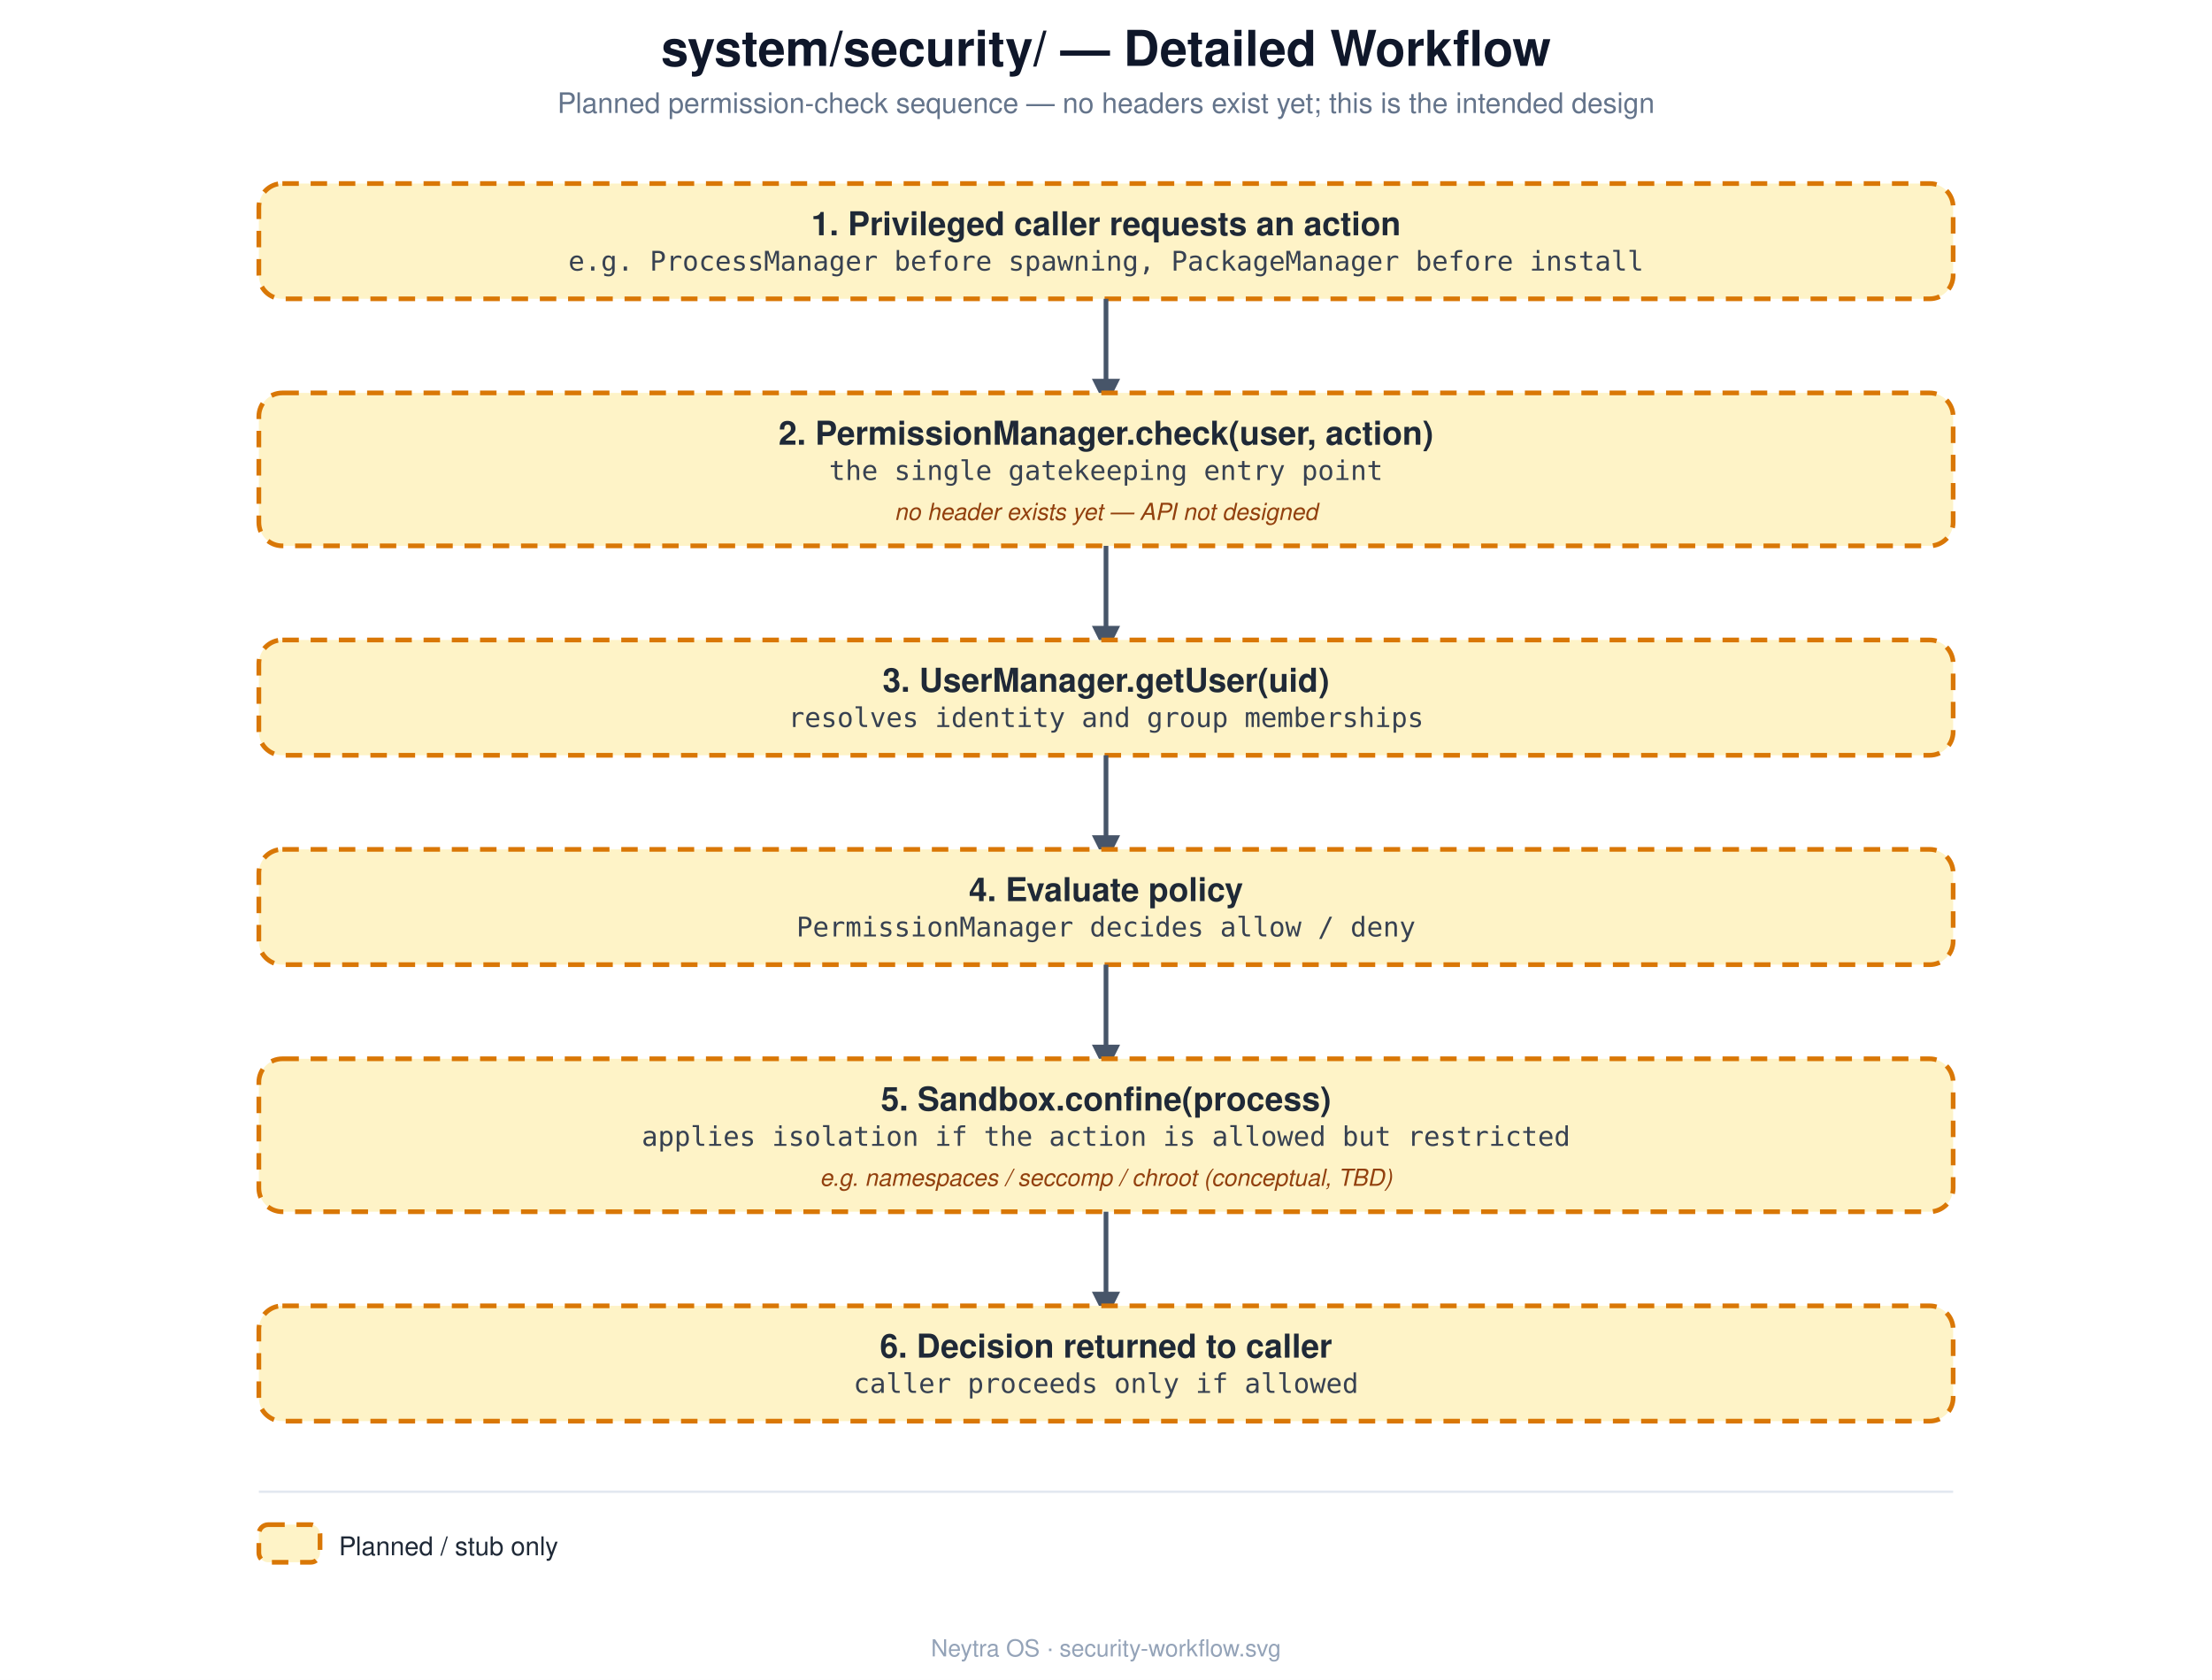
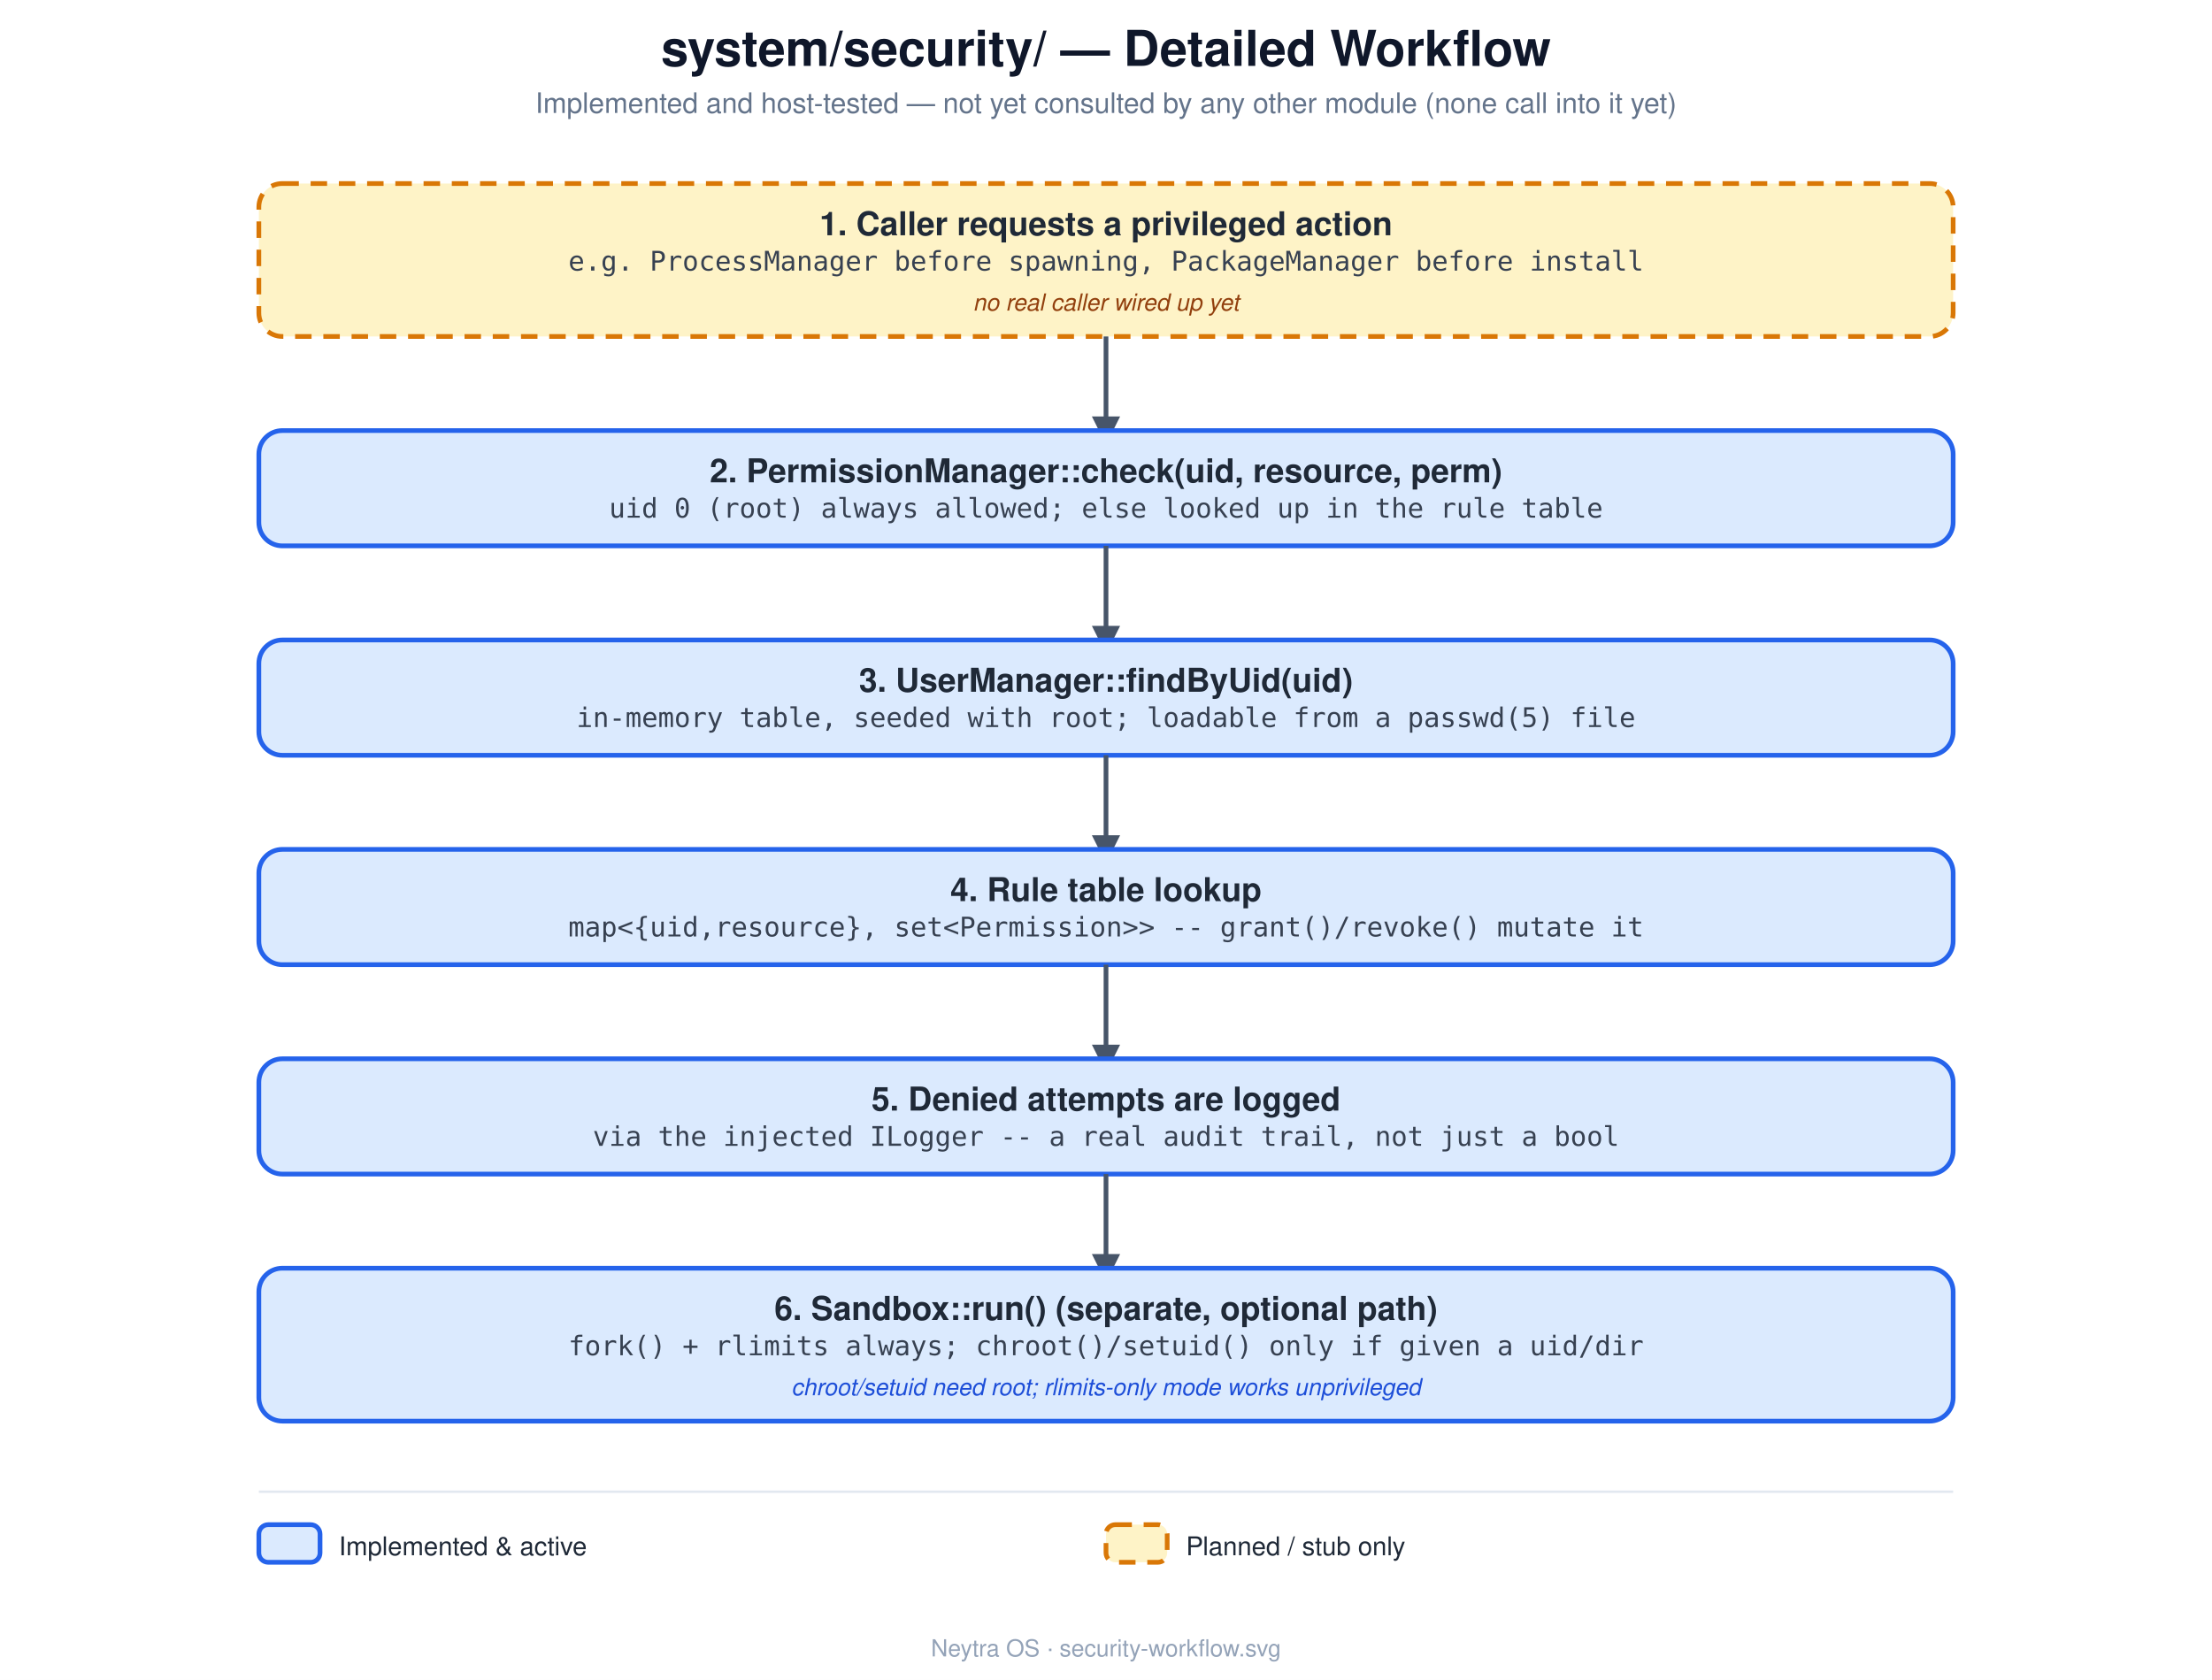
<svg xmlns="http://www.w3.org/2000/svg" viewBox="0 0 940 714" font-family="Segoe UI, Verdana, Helvetica, Arial, sans-serif">
  <defs>
    <marker id="arrow" viewBox="0 0 10 10" refX="5" refY="5" markerWidth="6" markerHeight="6" orient="auto-start-reverse">
      <path d="M0,0 L10,5 L0,10 z" fill="#475569" />
    </marker>
  </defs>
  <rect x="0" y="0" width="940" height="714" fill="#ffffff" />
  <text x="470" y="28" text-anchor="middle" font-size="21" font-weight="700" fill="#0f172a">system/security/ — Detailed Workflow</text>
-   <text x="470" y="48" text-anchor="middle" font-size="12" fill="#64748b">Planned permission-check sequence — no headers exist yet; this is the intended design</text>
-   <rect x="110" y="78" width="720" height="49" rx="10" fill="#fef3c7" stroke="#d97706" stroke-width="2" stroke-dasharray="7,5" />
-   <text x="470" y="100" text-anchor="middle" font-size="14" font-weight="700" fill="#1f2937">1. Privileged caller requests an action</text>
+   <text x="470" y="48" text-anchor="middle" font-size="12" fill="#64748b">Implemented and host-tested — not yet consulted by any other module (none call into it yet)</text>
+   <rect x="110" y="78" width="720" height="65" rx="10" fill="#fef3c7" stroke="#d97706" stroke-width="2" stroke-dasharray="7,5" />
+   <text x="470" y="100" text-anchor="middle" font-size="14" font-weight="700" fill="#1f2937">1. Caller requests a privileged action</text>
  <text x="470" y="115" text-anchor="middle" font-size="11.5" font-family="Consolas, monospace" fill="#374151">e.g. ProcessManager before spawning, PackageManager before install</text>
-   <line x1="470" y1="127" x2="470" y2="167" stroke="#475569" stroke-width="2" marker-end="url(#arrow)" />
-   <rect x="110" y="167" width="720" height="65" rx="10" fill="#fef3c7" stroke="#d97706" stroke-width="2" stroke-dasharray="7,5" />
-   <text x="470" y="189" text-anchor="middle" font-size="14" font-weight="700" fill="#1f2937">2. PermissionManager.check(user, action)</text>
-   <text x="470" y="204" text-anchor="middle" font-size="11.5" font-family="Consolas, monospace" fill="#374151">the single gatekeeping entry point</text>
-   <text x="470" y="221" text-anchor="middle" font-size="10" font-style="italic" fill="#92400e">no header exists yet — API not designed</text>
+   <text x="470" y="132" text-anchor="middle" font-size="10" font-style="italic" fill="#92400e">no real caller wired up yet</text>
+   <line x1="470" y1="143" x2="470" y2="183" stroke="#475569" stroke-width="2" marker-end="url(#arrow)" />
+   <rect x="110" y="183" width="720" height="49" rx="10" fill="#dbeafe" stroke="#2563eb" stroke-width="2" />
+   <text x="470" y="205" text-anchor="middle" font-size="14" font-weight="700" fill="#1f2937">2. PermissionManager::check(uid, resource, perm)</text>
+   <text x="470" y="220" text-anchor="middle" font-size="11.5" font-family="Consolas, monospace" fill="#374151">uid 0 (root) always allowed; else looked up in the rule table</text>
  <line x1="470" y1="232" x2="470" y2="272" stroke="#475569" stroke-width="2" marker-end="url(#arrow)" />
-   <rect x="110" y="272" width="720" height="49" rx="10" fill="#fef3c7" stroke="#d97706" stroke-width="2" stroke-dasharray="7,5" />
-   <text x="470" y="294" text-anchor="middle" font-size="14" font-weight="700" fill="#1f2937">3. UserManager.getUser(uid)</text>
-   <text x="470" y="309" text-anchor="middle" font-size="11.5" font-family="Consolas, monospace" fill="#374151">resolves identity and group memberships</text>
+   <rect x="110" y="272" width="720" height="49" rx="10" fill="#dbeafe" stroke="#2563eb" stroke-width="2" />
+   <text x="470" y="294" text-anchor="middle" font-size="14" font-weight="700" fill="#1f2937">3. UserManager::findByUid(uid)</text>
+   <text x="470" y="309" text-anchor="middle" font-size="11.5" font-family="Consolas, monospace" fill="#374151">in-memory table, seeded with root; loadable from a passwd(5) file</text>
  <line x1="470" y1="321" x2="470" y2="361" stroke="#475569" stroke-width="2" marker-end="url(#arrow)" />
-   <rect x="110" y="361" width="720" height="49" rx="10" fill="#fef3c7" stroke="#d97706" stroke-width="2" stroke-dasharray="7,5" />
-   <text x="470" y="383" text-anchor="middle" font-size="14" font-weight="700" fill="#1f2937">4. Evaluate policy</text>
-   <text x="470" y="398" text-anchor="middle" font-size="11.5" font-family="Consolas, monospace" fill="#374151">PermissionManager decides allow / deny</text>
+   <rect x="110" y="361" width="720" height="49" rx="10" fill="#dbeafe" stroke="#2563eb" stroke-width="2" />
+   <text x="470" y="383" text-anchor="middle" font-size="14" font-weight="700" fill="#1f2937">4. Rule table lookup</text>
+   <text x="470" y="398" text-anchor="middle" font-size="11.5" font-family="Consolas, monospace" fill="#374151">map&lt;{uid,resource}, set&lt;Permission&gt;&gt; -- grant()/revoke() mutate it</text>
  <line x1="470" y1="410" x2="470" y2="450" stroke="#475569" stroke-width="2" marker-end="url(#arrow)" />
-   <rect x="110" y="450" width="720" height="65" rx="10" fill="#fef3c7" stroke="#d97706" stroke-width="2" stroke-dasharray="7,5" />
-   <text x="470" y="472" text-anchor="middle" font-size="14" font-weight="700" fill="#1f2937">5. Sandbox.confine(process)</text>
-   <text x="470" y="487" text-anchor="middle" font-size="11.5" font-family="Consolas, monospace" fill="#374151">applies isolation if the action is allowed but restricted</text>
-   <text x="470" y="504" text-anchor="middle" font-size="10" font-style="italic" fill="#92400e">e.g. namespaces / seccomp / chroot (conceptual, TBD)</text>
-   <line x1="470" y1="515" x2="470" y2="555" stroke="#475569" stroke-width="2" marker-end="url(#arrow)" />
-   <rect x="110" y="555" width="720" height="49" rx="10" fill="#fef3c7" stroke="#d97706" stroke-width="2" stroke-dasharray="7,5" />
-   <text x="470" y="577" text-anchor="middle" font-size="14" font-weight="700" fill="#1f2937">6. Decision returned to caller</text>
-   <text x="470" y="592" text-anchor="middle" font-size="11.5" font-family="Consolas, monospace" fill="#374151">caller proceeds only if allowed</text>
+   <rect x="110" y="450" width="720" height="49" rx="10" fill="#dbeafe" stroke="#2563eb" stroke-width="2" />
+   <text x="470" y="472" text-anchor="middle" font-size="14" font-weight="700" fill="#1f2937">5. Denied attempts are logged</text>
+   <text x="470" y="487" text-anchor="middle" font-size="11.5" font-family="Consolas, monospace" fill="#374151">via the injected ILogger -- a real audit trail, not just a bool</text>
+   <line x1="470" y1="499" x2="470" y2="539" stroke="#475569" stroke-width="2" marker-end="url(#arrow)" />
+   <rect x="110" y="539" width="720" height="65" rx="10" fill="#dbeafe" stroke="#2563eb" stroke-width="2" />
+   <text x="470" y="561" text-anchor="middle" font-size="14" font-weight="700" fill="#1f2937">6. Sandbox::run() (separate, optional path)</text>
+   <text x="470" y="576" text-anchor="middle" font-size="11.5" font-family="Consolas, monospace" fill="#374151">fork() + rlimits always; chroot()/setuid() only if given a uid/dir</text>
+   <text x="470" y="593" text-anchor="middle" font-size="10" font-style="italic" fill="#1d4ed8">chroot/setuid need root; rlimits-only mode works unprivileged</text>
  <line x1="110" y1="634" x2="830" y2="634" stroke="#e2e8f0" stroke-width="1" />
-   <rect x="110" y="648" width="26" height="16" rx="4" fill="#fef3c7" stroke="#d97706" stroke-width="2" stroke-dasharray="7,5" />
-   <text x="144" y="661" font-size="11" fill="#1f2937">Planned / stub only</text>
+   <rect x="110" y="648" width="26" height="16" rx="4" fill="#dbeafe" stroke="#2563eb" stroke-width="2" />
+   <text x="144" y="661" font-size="11" fill="#1f2937">Implemented &amp; active</text>
+   <rect x="470" y="648" width="26" height="16" rx="4" fill="#fef3c7" stroke="#d97706" stroke-width="2" stroke-dasharray="7,5" />
+   <text x="504" y="661" font-size="11" fill="#1f2937">Planned / stub only</text>
  <text x="470" y="704" text-anchor="middle" font-size="10" fill="#94a3b8">Neytra OS · security-workflow.svg</text>
</svg>
